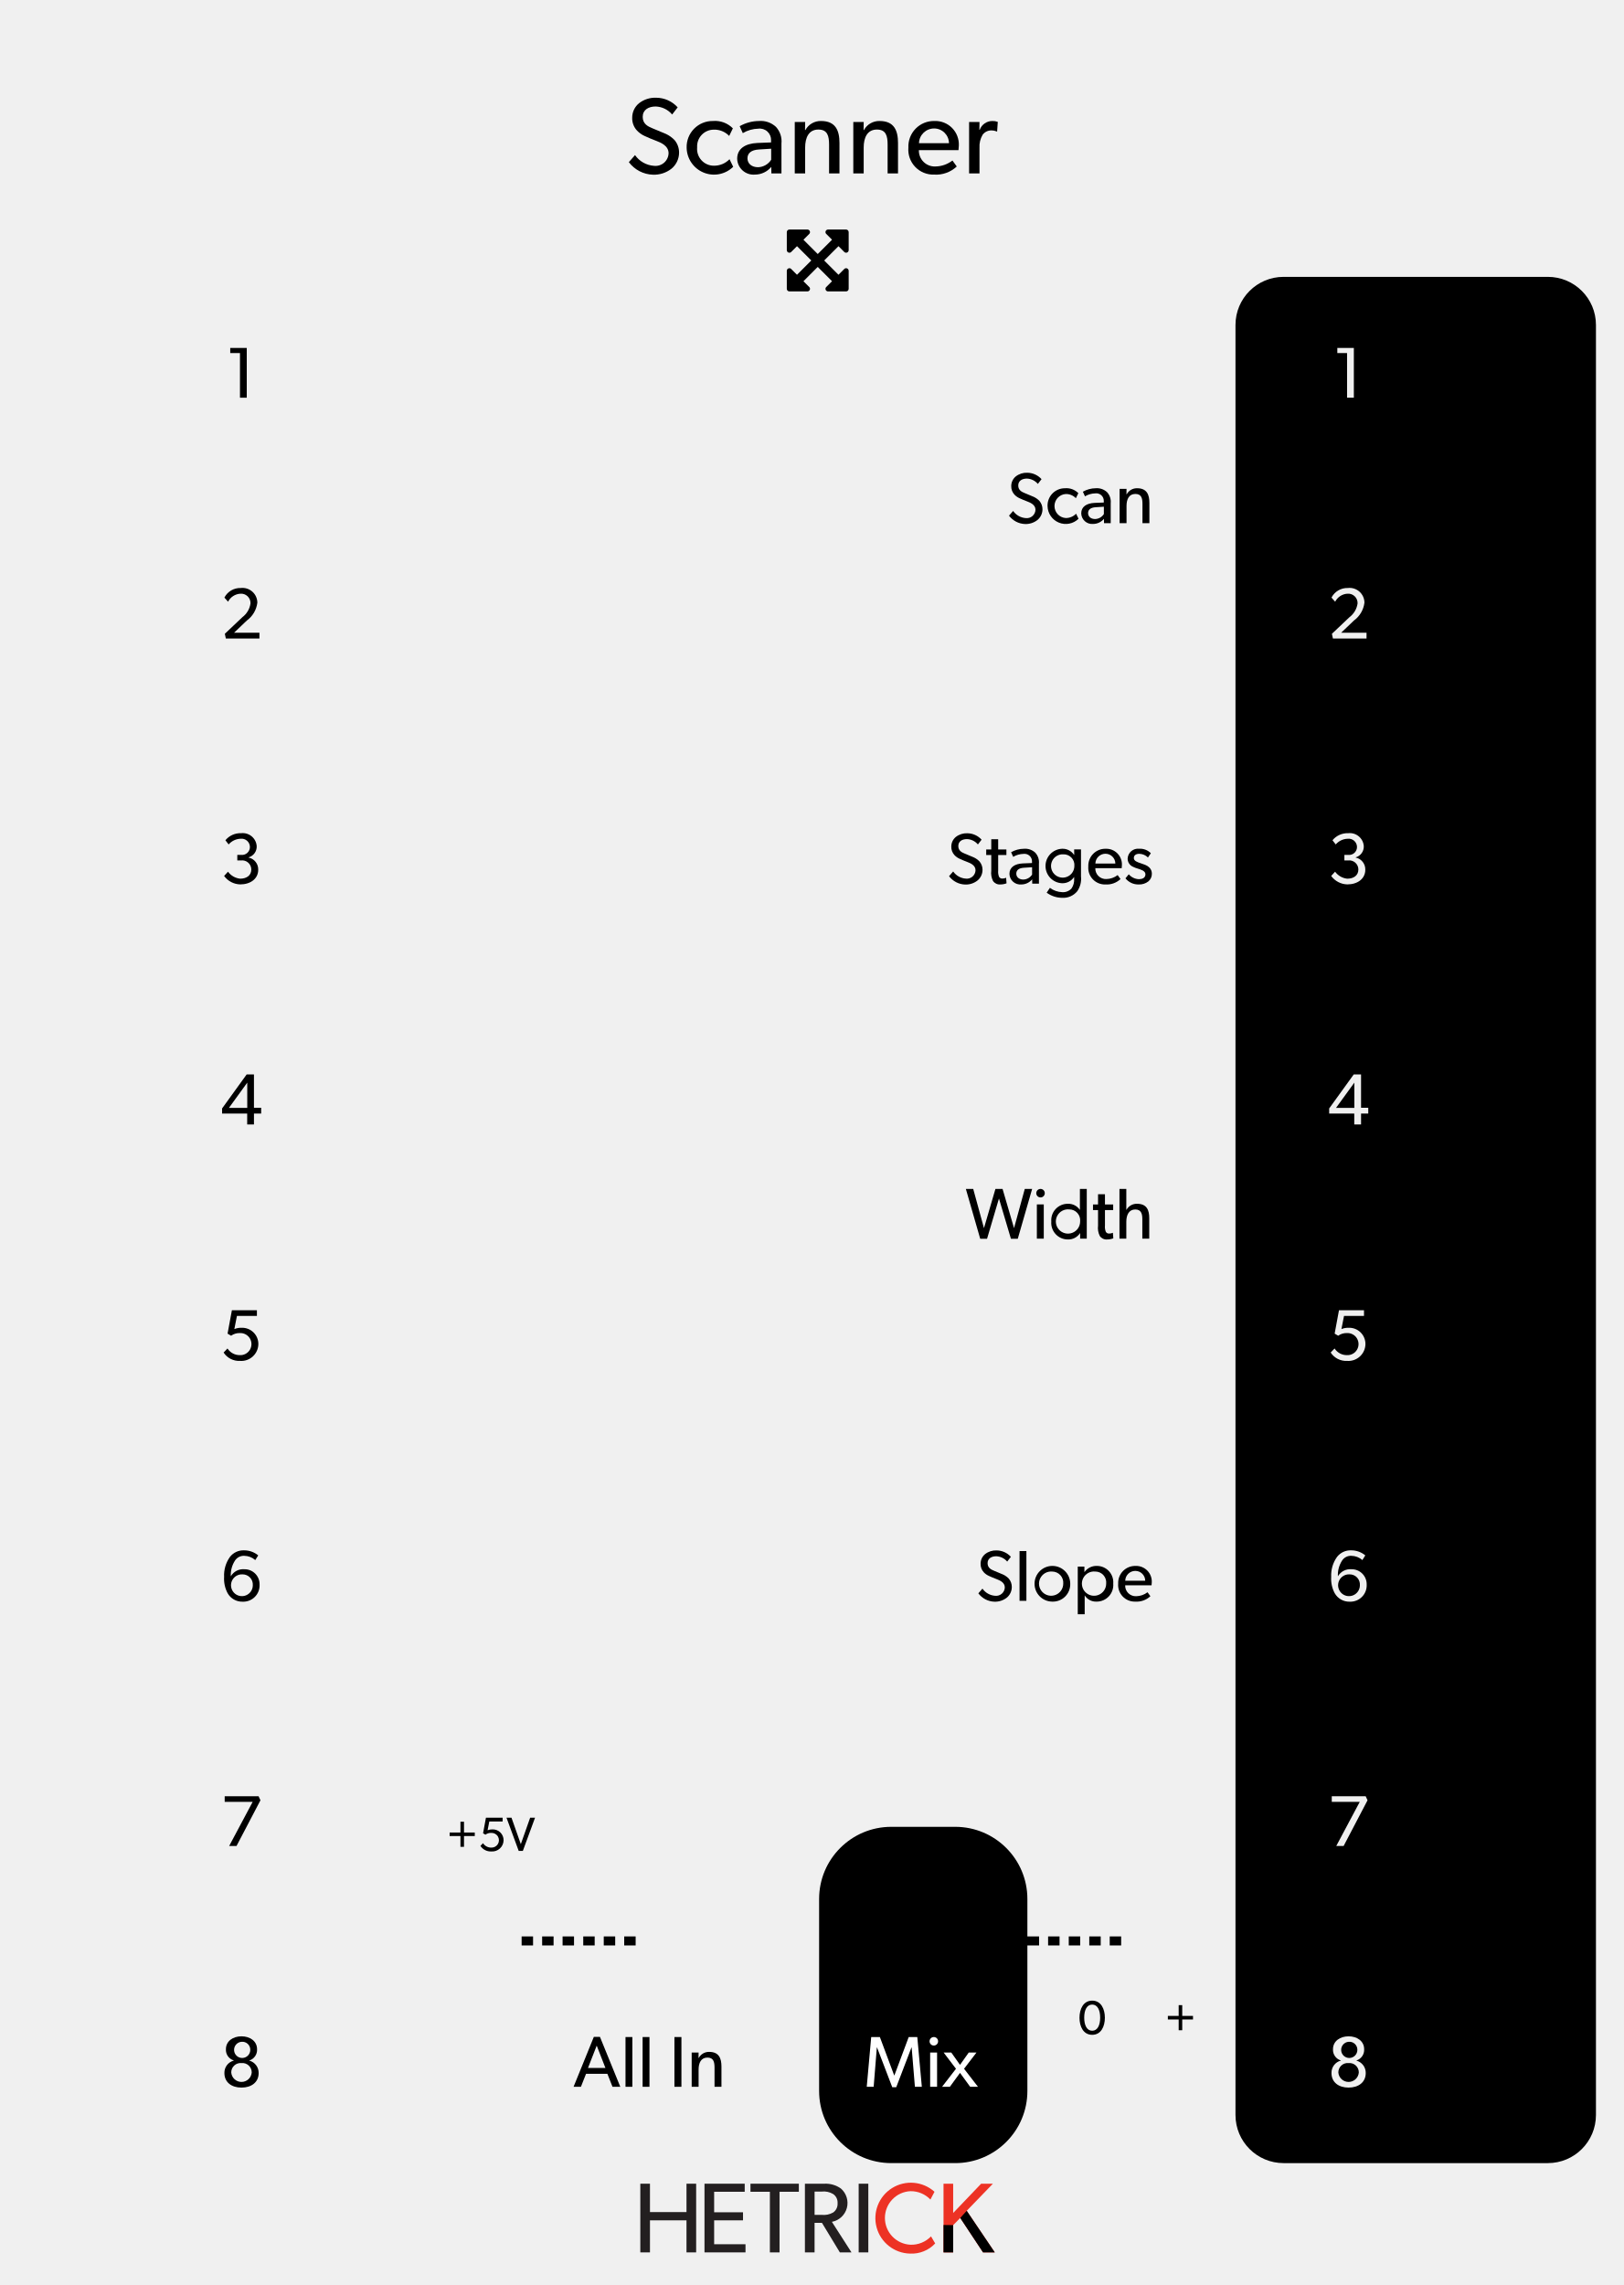
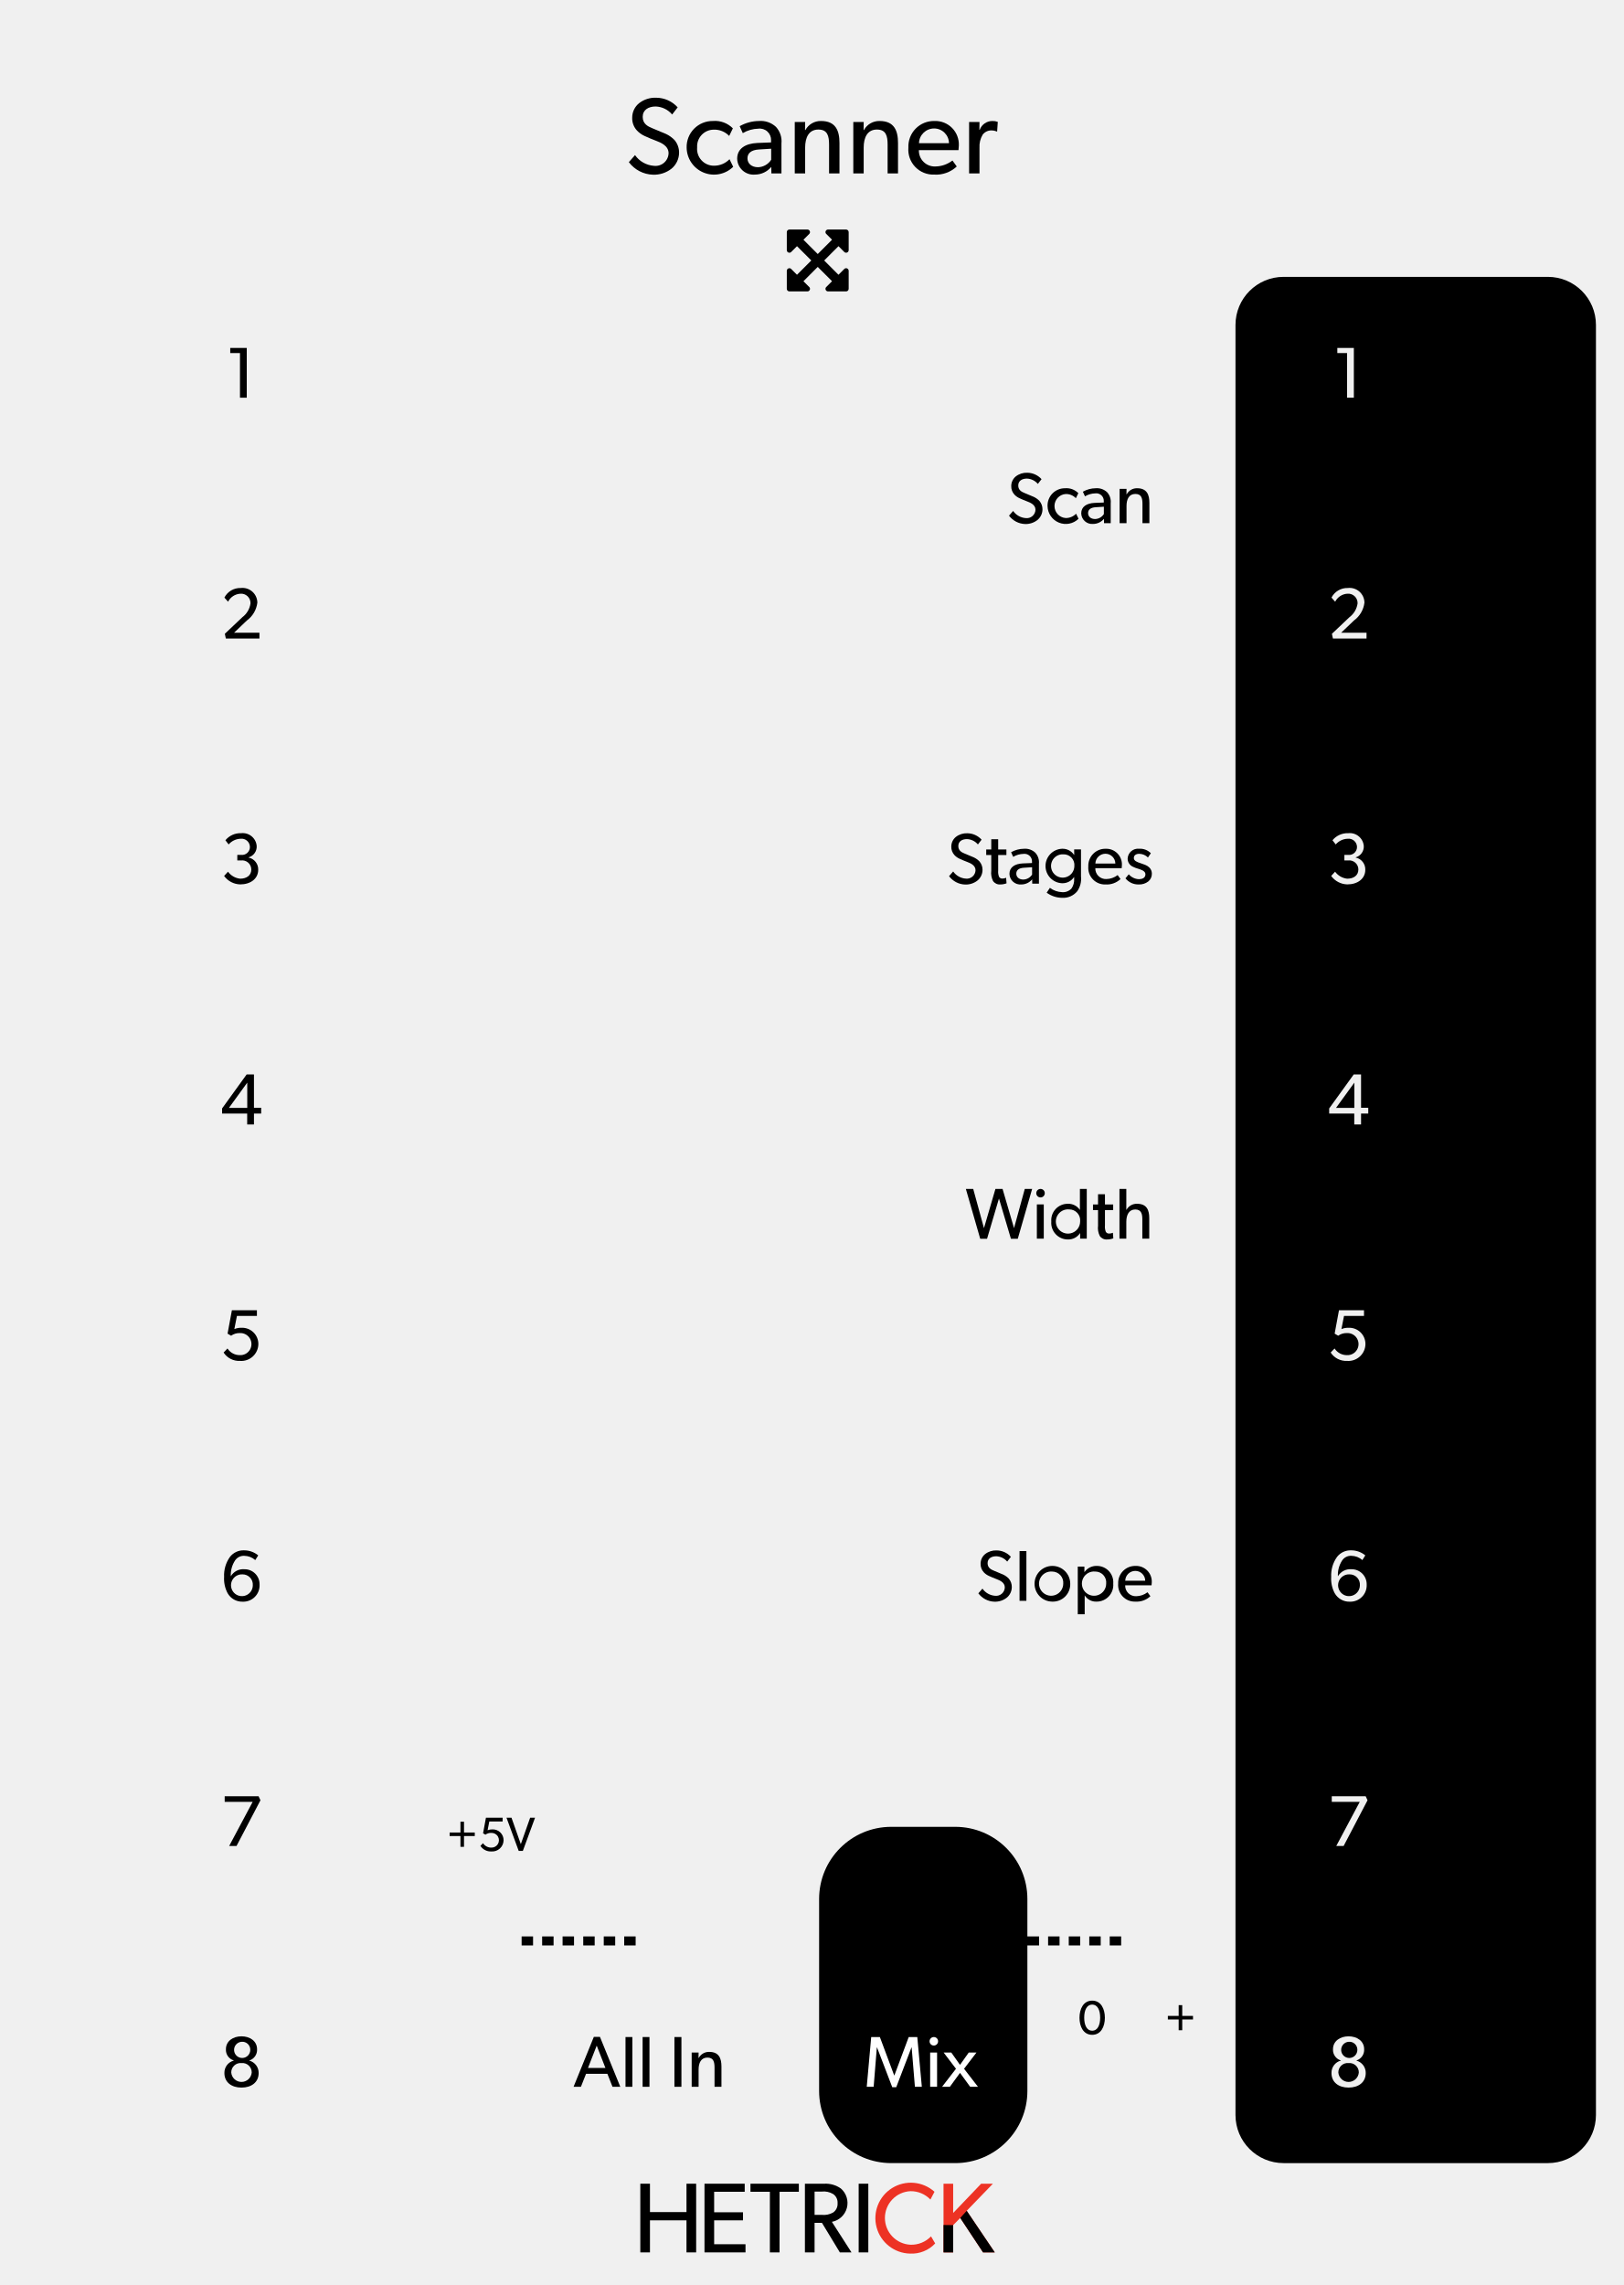
<svg xmlns="http://www.w3.org/2000/svg" id="svg8" width="270" height="380" viewBox="0 0 270 380" version="1.1">
  <defs id="defs1690" />
  <g id="layer1">
    <path id="rect817" d="M0,0H270V380H0Z" transform="translate(0 0.00002)" style="fill: #f0f0f0" />
  </g>
  <g id="g1503">
-     <path d="M115.784,374.578h-1.606v-5.331h-6.076v5.331h-1.606V363.155h1.606v4.719h6.076v-4.719h1.606Z" transform="translate(0 0.00002)" style="fill: #231f20" id="path1487" />
-     <path d="M123.992,374.578h-6.821V363.155h6.689v1.341h-5.083v3.411h4.801v1.341h-4.801v3.973h5.215Z" transform="translate(0 0.00002)" style="fill: #231f20" id="path1489" />
-     <path d="M132.865,364.496h-3.212v10.083h-1.606V364.496h-3.228v-1.341h8.046Z" transform="translate(0 0.00002)" style="fill: #231f20" id="path1491" />
-     <path d="M141.622,374.578h-1.937l-2.98-4.917h-1.225v4.917h-1.606V363.155h3.228a4.373,4.373,0,0,1,2.748.795,3.185,3.185,0,0,1-1.49,5.546Zm-3.046-9.702a3.047,3.047,0,0,0-1.92-.414h-1.175v3.874h1.175a3.159,3.159,0,0,0,1.92-.397,1.727,1.727,0,0,0,.729-1.54A1.698,1.698,0,0,0,138.575,364.877Z" transform="translate(0 0.00002)" style="fill: #231f20" id="path1493" />
-     <path d="M144.419,374.578h-1.606V363.155h1.606Z" transform="translate(0 0.00002)" style="fill: #231f20" id="path1495" />
+     <path d="M115.784,374.578h-1.606v-5.331h-6.076v5.331h-1.606V363.155h1.606v4.719h6.076v-4.719h1.606Z" transform="translate(0 0.00002)" style="fill:#000000" id="path1487" />
+     <path d="M123.992,374.578h-6.821V363.155h6.689v1.341h-5.083v3.411h4.801v1.341h-4.801v3.973h5.215Z" transform="translate(0 0.00002)" style="fill:#000000" id="path1489" />
+     <path d="M132.865,364.496h-3.212v10.083h-1.606V364.496h-3.228v-1.341h8.046Z" transform="translate(0 0.00002)" style="fill:#000000" id="path1491" />
+     <path d="M141.622,374.578h-1.937l-2.98-4.917h-1.225v4.917h-1.606V363.155h3.228a4.373,4.373,0,0,1,2.748.795,3.185,3.185,0,0,1-1.49,5.546Zm-3.046-9.702a3.047,3.047,0,0,0-1.92-.414h-1.175v3.874h1.175a3.159,3.159,0,0,0,1.92-.397,1.727,1.727,0,0,0,.729-1.54A1.698,1.698,0,0,0,138.575,364.877Z" transform="translate(0 0.00002)" style="fill:#000000" id="path1493" />
+     <path d="M144.419,374.578h-1.606V363.155h1.606Z" transform="translate(0 0.00002)" style="fill:#000000" id="path1495" />
    <path d="M155.542,373.088a5.355,5.355,0,0,1-4.172,1.689,5.895,5.895,0,1,1,4.056-10.281l-.679,1.291a4.527,4.527,0,0,0-3.311-1.391,4.458,4.458,0,0,0,0,8.907,4.522,4.522,0,0,0,3.411-1.391Z" transform="translate(0 0.00002)" style="fill: #ed3224" id="path1497" />
    <path d="M165.452,374.578H163.499L159.707,368.85l-1.175,1.192v4.536h-1.606V363.155h1.606v4.868l4.652-4.868h1.954l-4.354,4.503Z" transform="translate(0 0.00002)" style="fill: #ed3224" id="path1499" />
    <path d="M165.452,374.578H163.499L159.707,368.85l-1.175,1.192v4.536h-1.606V370.019l1.606.023,1.175-1.192,1.076-1.192.616.914.497.737Z" transform="translate(0 0.00002)" id="path1501" />
  </g>
  <g id="g1519">
    <path d="M111.648,28.08a4.703,4.703,0,0,1-3.043.972,5.203,5.203,0,0,1-4.015-2.088l1.026-1.17a4.201,4.201,0,0,0,3.151,1.783,2.174,2.174,0,0,0,2.431-2.089c0-1.296-1.386-1.8-2.017-2.052-.648-.252-1.513-.594-1.98-.829a3.998,3.998,0,0,1-1.243-.882,2.984,2.984,0,0,1-.81-2.161,3.091,3.091,0,0,1,1.134-2.395,4.361,4.361,0,0,1,2.863-.918A4.844,4.844,0,0,1,112.71,17.853l-.918,1.188a3.775,3.775,0,0,0-2.737-1.333c-1.225,0-2.161.576-2.161,1.729s.846,1.584,1.603,1.891l2.287.955a4.845,4.845,0,0,1,1.404,1.008,3.201,3.201,0,0,1,.756,2.089A3.46,3.46,0,0,1,111.648,28.08Z" transform="translate(0 0.00002)" id="path1505" />
    <path d="M121.944,27.738a4.554,4.554,0,0,1-7.742-3.169,4.316,4.316,0,0,1,4.375-4.448,4.162,4.162,0,0,1,3.313,1.225l-.612,1.26A3.374,3.374,0,0,0,118.721,21.562a2.776,2.776,0,0,0-2.772,2.953,2.786,2.786,0,0,0,2.791,3.043,3.555,3.555,0,0,0,2.593-1.081Z" transform="translate(0 0.00002)" id="path1507" />
    <path d="M129.972,28.836h-1.675l-.018-1.08a3.528,3.528,0,0,1-2.719,1.278,2.717,2.717,0,0,1-2.953-2.647c0-1.674,1.368-2.521,3.349-2.611l2.287-.09v-.342a1.877,1.877,0,0,0-2.125-1.944,5.257,5.257,0,0,0-2.575.738l-.522-1.152a6.587,6.587,0,0,1,3.205-.864,3.707,3.707,0,0,1,2.827.973,3.542,3.542,0,0,1,.918,2.772ZM128.261,24.731l-1.999.126c-1.386.072-1.944.666-1.944,1.476,0,.811.63,1.477,1.765,1.477a2.685,2.685,0,0,0,2.178-1.242Z" transform="translate(0 0.00002)" id="path1509" />
    <path d="M139.62,28.836H137.892V24.065c0-1.44-.253-2.521-1.783-2.521-1.602,0-2.196,1.35-2.196,2.989v4.303h-1.729V20.284h1.729l-.018,1.351h.054a2.888,2.888,0,0,1,2.61-1.513c2.431,0,3.062,1.603,3.062,3.655Z" transform="translate(0 0.00002)" id="path1511" />
    <path d="M149.357,28.836h-1.729V24.065c0-1.44-.253-2.521-1.783-2.521-1.603,0-2.196,1.35-2.196,2.989v4.303H141.921V20.284h1.729l-.019,1.351h.055a2.889,2.889,0,0,1,2.61-1.513c2.431,0,3.062,1.603,3.062,3.655Z" transform="translate(0 0.00002)" id="path1513" />
    <path d="M159.418,24.965h-6.59a2.637,2.637,0,0,0,2.755,2.719,4.734,4.734,0,0,0,2.827-.99l.72.99a5.021,5.021,0,0,1-3.763,1.351,4.147,4.147,0,0,1-4.285-4.483,4.242,4.242,0,0,1,4.339-4.43,3.905,3.905,0,0,1,4.052,4.087A7.365,7.365,0,0,1,159.418,24.965ZM157.834,23.813a2.471,2.471,0,0,0-2.467-2.449,2.516,2.516,0,0,0-2.521,2.449Z" transform="translate(0 0.00002)" id="path1515" />
    <path d="M165.843,21.868h-.072a2.263,2.263,0,0,0-.936-.18,1.789,1.789,0,0,0-1.404.72,3.788,3.788,0,0,0-.522,2.161v4.267h-1.729V20.284h1.729l-.019,1.314h.055a2.233,2.233,0,0,1,2.106-1.477,2.398,2.398,0,0,1,.9.145Z" transform="translate(0 0.00002)" id="path1517" />
  </g>
  <g id="g1537">
    <path d="M41.041,66.139H39.913V58.715H38.294v-.852h2.747Z" transform="translate(0 0.00002)" id="path1521" />
    <path d="M43.15,106.183H37.562l-.168-.78,2.926-2.771a3.46,3.46,0,0,0,1.343-2.291A1.563,1.563,0,0,0,39.96,98.735a2.45,2.45,0,0,0-2.027,1.331l-.611-.684a2.948,2.948,0,0,1,2.71-1.595,2.476,2.476,0,0,1,2.771,2.435,4.323,4.323,0,0,1-1.751,2.975l-2.123,2.027h4.222Z" transform="translate(0 0.00002)" id="path1523" />
    <path d="M39.96,147.076a3.409,3.409,0,0,1-2.687-1.403l.648-.708a2.879,2.879,0,0,0,2.015,1.163c1.08,0,1.859-.54,1.859-1.535a1.517,1.517,0,0,0-1.715-1.499h-.612v-.923h.612a1.32,1.32,0,0,0,1.487-1.343,1.392,1.392,0,0,0-1.559-1.343,2.74,2.74,0,0,0-1.979.947l-.54-.696a3.227,3.227,0,0,1,2.615-1.175,2.333,2.333,0,0,1,2.591,2.147,1.859,1.859,0,0,1-1.344,1.871v.036a2.005,2.005,0,0,1,1.595,2.027C42.946,146.152,41.639,147.076,39.96,147.076Z" transform="translate(0 0.00002)" id="path1525" />
    <path d="M43.438,185.189H42.239V187H41.111v-1.811H36.938v-.852l4.089-5.661h1.211v5.553H43.438Zm-2.314-.947v-4.198l-3.046,4.198Z" transform="translate(0 0.00002)" id="path1527" />
    <path d="M39.912,226.32a3.061,3.061,0,0,1-2.723-1.392l.648-.671a2.407,2.407,0,0,0,2.062,1.104,1.837,1.837,0,1,0,0-3.67,2.356,2.356,0,0,0-1.463.443l-.588-.348.72-3.886h4.161v.936H39.408l-.432,2.194a2.906,2.906,0,0,1,1.176-.216,2.694,2.694,0,0,1,2.818,2.711A2.842,2.842,0,0,1,39.912,226.32Z" transform="translate(0 0.00002)" id="path1529" />
    <path d="M40.356,266.364a2.783,2.783,0,0,1-2.507-1.427,5.124,5.124,0,0,1-.576-2.699,5.267,5.267,0,0,1,.972-3.322,2.84,2.84,0,0,1,2.375-1.091,3.649,3.649,0,0,1,2.327.84l-.492.779a2.801,2.801,0,0,0-1.823-.708,1.745,1.745,0,0,0-1.535.768,4.375,4.375,0,0,0-.708,2.639,2.366,2.366,0,0,1,2.243-1.175,2.489,2.489,0,0,1,2.542,2.542A2.716,2.716,0,0,1,40.356,266.364Zm-.024-4.545a1.813,1.813,0,1,0,1.715,1.811A1.697,1.697,0,0,0,40.332,261.819Z" transform="translate(0 0.00002)" id="path1531" />
    <path d="M43.318,299.39l-3.982,7.604H38.113l3.91-7.34H37.37v-.936h5.637Z" transform="translate(0 0.00002)" id="path1533" />
    <path d="M40.164,347.17c-1.631,0-2.842-.863-2.842-2.423a2.082,2.082,0,0,1,1.547-2.062v-.036a1.832,1.832,0,0,1-1.295-1.859c0-1.367,1.2-2.146,2.591-2.146s2.59.779,2.59,2.146a1.851,1.851,0,0,1-1.283,1.871v.024a2.106,2.106,0,0,1,1.547,2.062C43.019,346.307,41.795,347.17,40.164,347.17Zm0-4.078a1.554,1.554,0,0,0-1.703,1.571,1.709,1.709,0,0,0,3.406,0A1.555,1.555,0,0,0,40.164,343.092Zm0-3.538a1.348,1.348,0,1,0,1.463,1.344A1.324,1.324,0,0,0,40.164,339.554Z" transform="translate(0 0.00002)" id="path1535" />
  </g>
  <rect x="205.486" y="46.042" width="59.953" height="313.687" rx="8" ry="8" id="rect1539" />
  <g id="g1557" style="fill:#f0f0f0;fill-opacity:1">
    <path d="M225.172,66.139h-1.128V58.715H222.425v-.852h2.747Z" transform="translate(0 0.00002)" style="fill:#f0f0f0;fill-opacity:1" id="path1541" />
    <path d="M227.281,106.183h-5.589l-.168-.78,2.927-2.771a3.459,3.459,0,0,0,1.343-2.291,1.563,1.563,0,0,0-1.703-1.607,2.45,2.45,0,0,0-2.026,1.331l-.611-.684a2.948,2.948,0,0,1,2.71-1.595,2.475,2.475,0,0,1,2.771,2.435,4.325,4.325,0,0,1-1.751,2.975l-2.123,2.027h4.222Z" transform="translate(0 0.00002)" style="fill:#f0f0f0;fill-opacity:1" id="path1543" />
    <path d="M224.091,147.076a3.409,3.409,0,0,1-2.687-1.403l.648-.708a2.879,2.879,0,0,0,2.015,1.163c1.079,0,1.858-.54,1.858-1.535a1.517,1.517,0,0,0-1.715-1.499h-.611v-.923h.611a1.32,1.32,0,0,0,1.487-1.343,1.392,1.392,0,0,0-1.559-1.343,2.741,2.741,0,0,0-1.979.947l-.54-.696a3.228,3.228,0,0,1,2.615-1.175,2.333,2.333,0,0,1,2.591,2.147,1.86,1.86,0,0,1-1.344,1.871v.036a2.005,2.005,0,0,1,1.595,2.027C227.077,146.152,225.771,147.076,224.091,147.076Z" transform="translate(0 0.00002)" style="fill:#f0f0f0;fill-opacity:1" id="path1545" />
    <path d="M227.569,185.189h-1.199V187h-1.128v-1.811h-4.173v-.852l4.089-5.661h1.212v5.553h1.199Zm-2.314-.947v-4.198L222.208,184.242Z" transform="translate(0 0.00002)" style="fill:#f0f0f0;fill-opacity:1" id="path1547" />
    <path d="M224.043,226.32a3.061,3.061,0,0,1-2.723-1.392l.648-.671a2.407,2.407,0,0,0,2.062,1.104,1.837,1.837,0,1,0,0-3.67,2.356,2.356,0,0,0-1.463.443l-.588-.348.72-3.886h4.161v.936h-3.322l-.432,2.194a2.906,2.906,0,0,1,1.176-.216,2.694,2.694,0,0,1,2.818,2.711A2.842,2.842,0,0,1,224.043,226.32Z" transform="translate(0 0.00002)" style="fill:#f0f0f0;fill-opacity:1" id="path1549" />
    <path d="M224.487,266.364a2.781,2.781,0,0,1-2.507-1.427,5.118,5.118,0,0,1-.576-2.699,5.27,5.27,0,0,1,.972-3.322,2.84,2.84,0,0,1,2.375-1.091,3.648,3.648,0,0,1,2.326.84l-.491.779a2.803,2.803,0,0,0-1.823-.708,1.745,1.745,0,0,0-1.535.768,4.375,4.375,0,0,0-.707,2.639,2.366,2.366,0,0,1,2.242-1.175,2.489,2.489,0,0,1,2.543,2.542A2.716,2.716,0,0,1,224.487,266.364Zm-.024-4.545a1.813,1.813,0,1,0,1.715,1.811A1.697,1.697,0,0,0,224.463,261.819Z" transform="translate(0 0.00002)" style="fill:#f0f0f0;fill-opacity:1" id="path1551" />
    <path d="M227.449,299.39l-3.981,7.604h-1.224l3.91-7.34H221.501v-.936h5.637Z" transform="translate(0 0.00002)" style="fill:#f0f0f0;fill-opacity:1" id="path1553" />
    <path d="M224.295,347.17c-1.631,0-2.842-.863-2.842-2.423A2.081,2.081,0,0,1,223,342.685v-.036a1.832,1.832,0,0,1-1.296-1.859c0-1.367,1.2-2.146,2.591-2.146,1.392,0,2.591.779,2.591,2.146a1.852,1.852,0,0,1-1.283,1.871v.024a2.106,2.106,0,0,1,1.547,2.062C227.149,346.307,225.926,347.17,224.295,347.17Zm0-4.078a1.554,1.554,0,0,0-1.703,1.571,1.709,1.709,0,0,0,3.406,0A1.554,1.554,0,0,0,224.295,343.092Zm0-3.538a1.348,1.348,0,1,0,1.463,1.344A1.324,1.324,0,0,0,224.295,339.554Z" transform="translate(0 0.00002)" style="fill:#f0f0f0;fill-opacity:1" id="path1555" />
  </g>
  <g id="g1567">
    <path d="M172.521,86.497a3.136,3.136,0,0,1-2.027.648,3.468,3.468,0,0,1-2.675-1.391l.684-.78a2.8,2.8,0,0,0,2.1,1.188A1.448,1.448,0,0,0,172.221,84.77c0-.863-.924-1.199-1.344-1.367-.432-.168-1.008-.396-1.319-.552a2.666,2.666,0,0,1-.827-.587,1.989,1.989,0,0,1-.54-1.439,2.056,2.056,0,0,1,.756-1.595,2.904,2.904,0,0,1,1.906-.612,3.227,3.227,0,0,1,2.375,1.067l-.611.791a2.517,2.517,0,0,0-1.823-.888c-.815,0-1.439.384-1.439,1.151s.564,1.056,1.067,1.259l1.523.636a3.226,3.226,0,0,1,.936.672,2.132,2.132,0,0,1,.504,1.391A2.305,2.305,0,0,1,172.521,86.497Z" transform="translate(0 0.00002)" id="path1559" />
    <path d="M179.384,86.27a3.034,3.034,0,0,1-5.157-2.111,2.875,2.875,0,0,1,2.914-2.962,2.774,2.774,0,0,1,2.207.815l-.408.839a2.246,2.246,0,0,0-1.703-.695,2.002,2.002,0,0,0,.013,3.994,2.367,2.367,0,0,0,1.727-.72Z" transform="translate(0 0.00002)" id="path1561" />
    <path d="M184.736,87.001h-1.116l-.012-.72a2.348,2.348,0,0,1-1.811.852,1.81,1.81,0,0,1-1.967-1.763c0-1.116.911-1.679,2.23-1.739l1.523-.06v-.228a1.25,1.25,0,0,0-1.416-1.295,3.499,3.499,0,0,0-1.715.492l-.348-.768a4.39,4.39,0,0,1,2.135-.576,2.469,2.469,0,0,1,1.883.647,2.36,2.36,0,0,1,.612,1.847Zm-1.14-2.734-1.331.084c-.924.048-1.296.443-1.296.983,0,.54.42.983,1.176.983a1.79,1.79,0,0,0,1.451-.828Z" transform="translate(0 0.00002)" id="path1563" />
    <path d="M191.167,87.001h-1.151V83.823c0-.959-.167-1.679-1.187-1.679-1.067,0-1.464.899-1.464,1.991V87.001h-1.151V81.304h1.151l-.012.899h.036a1.924,1.924,0,0,1,1.739-1.007c1.619,0,2.038,1.067,2.038,2.435Z" transform="translate(0 0.00002)" id="path1565" />
  </g>
  <g id="g1581">
    <path d="M162.549,146.452a3.131,3.131,0,0,1-2.026.648,3.466,3.466,0,0,1-2.675-1.391l.684-.78a2.799,2.799,0,0,0,2.099,1.188,1.448,1.448,0,0,0,1.619-1.392c0-.863-.924-1.199-1.343-1.367-.433-.168-1.008-.396-1.319-.552a2.657,2.657,0,0,1-.828-.587,1.989,1.989,0,0,1-.539-1.439,2.059,2.059,0,0,1,.755-1.595,2.907,2.907,0,0,1,1.907-.612,3.229,3.229,0,0,1,2.375,1.067l-.612.791a2.513,2.513,0,0,0-1.822-.888c-.816,0-1.439.384-1.439,1.151s.563,1.056,1.067,1.259l1.523.636a3.252,3.252,0,0,1,.936.672,2.132,2.132,0,0,1,.503,1.391A2.302,2.302,0,0,1,162.549,146.452Z" transform="translate(0 0.00002)" id="path1569" />
    <path d="M167.409,146.896a2.883,2.883,0,0,1-1.043.192,1.339,1.339,0,0,1-1.212-.587,2.981,2.981,0,0,1-.287-1.703v-2.603h-.84V141.271h.84v-1.703h1.151V141.271h1.367v.924h-1.367v2.579a2.243,2.243,0,0,0,.144,1.043.597.597,0,0,0,.588.288,1.391,1.391,0,0,0,.588-.132Z" transform="translate(0 0.00002)" id="path1571" />
    <path d="M172.797,146.956h-1.116l-.012-.72a2.348,2.348,0,0,1-1.811.852,1.81,1.81,0,0,1-1.967-1.763c0-1.116.911-1.679,2.23-1.739l1.523-.06v-.228a1.25,1.25,0,0,0-1.416-1.295,3.499,3.499,0,0,0-1.715.492l-.348-.768a4.39,4.39,0,0,1,2.135-.576,2.469,2.469,0,0,1,1.883.647,2.36,2.36,0,0,1,.612,1.847Zm-1.14-2.734-1.331.084c-.924.048-1.296.443-1.296.983,0,.54.42.983,1.176.983a1.79,1.79,0,0,0,1.451-.828Z" transform="translate(0 0.00002)" id="path1573" />
    <path d="M179.792,145.757a3.611,3.611,0,0,1-.624,2.458,3.01,3.01,0,0,1-2.543,1.091,4.375,4.375,0,0,1-2.542-.852l.539-.803a3.612,3.612,0,0,0,2.039.719,1.902,1.902,0,0,0,1.56-.624,2.565,2.565,0,0,0,.432-1.595v-.288h-.024a2.284,2.284,0,0,1-1.99,1.02,2.869,2.869,0,0,1,0-5.733,2.275,2.275,0,0,1,1.99,1.007h.036l-.012-.899H179.792Zm-2.915-3.682a1.941,1.941,0,1,0,1.812,1.943A1.779,1.779,0,0,0,176.877,142.075Z" transform="translate(0 0.00002)" id="path1575" />
    <path d="M186.561,144.377H182.171a1.756,1.756,0,0,0,1.835,1.811,3.15,3.15,0,0,0,1.883-.66l.479.66a3.347,3.347,0,0,1-2.507.899,2.763,2.763,0,0,1-2.854-2.986,2.826,2.826,0,0,1,2.891-2.95,2.601,2.601,0,0,1,2.698,2.722C186.596,144.09,186.561,144.377,186.561,144.377Zm-1.056-.768a1.646,1.646,0,0,0-1.644-1.631,1.676,1.676,0,0,0-1.679,1.631Z" transform="translate(0 0.00002)" id="path1577" />
    <path d="M190.989,146.584a2.433,2.433,0,0,1-1.584.503,2.729,2.729,0,0,1-2.219-1.02l.552-.671a2.338,2.338,0,0,0,1.68.815c.527,0,1.091-.192,1.091-.815s-.899-.815-1.283-.948a4.233,4.233,0,0,1-.779-.3,1.468,1.468,0,0,1-.899-1.367,1.724,1.724,0,0,1,1.919-1.631,2.492,2.492,0,0,1,1.942.744l-.479.708a2.091,2.091,0,0,0-1.439-.612c-.552,0-.911.24-.911.708s.552.672,1.115.852c.312.108.528.18.768.276a2.178,2.178,0,0,1,.66.408,1.409,1.409,0,0,1,.455,1.056A1.623,1.623,0,0,1,190.989,146.584Z" transform="translate(0 0.00002)" id="path1579" />
  </g>
  <g id="g1593">
    <path d="M171.665,197.72l-2.387,8.287h-1.14l-1.991-6.692-1.979,6.692H163.029l-2.387-8.287h1.224l1.787,6.524,1.906-6.524h1.188l1.907,6.524,1.787-6.524Z" transform="translate(0 0.00002)" id="path1583" />
    <path d="M173.025,199.135a.708.708,0,1,1,.744-.708A.706.706,0,0,1,173.025,199.135Zm.576,6.86H172.45v-5.697h1.151Z" transform="translate(0 0.00002)" id="path1585" />
    <path d="M180.751,205.995h-1.104V205.083H179.624a2.317,2.317,0,0,1-2.003,1.044,2.762,2.762,0,0,1-2.771-2.986,2.733,2.733,0,0,1,2.746-2.95,2.301,2.301,0,0,1,1.991.995h.023v-3.466H180.751Zm-2.914-4.869a2.02,2.02,0,1,0,1.811,2.003A1.812,1.812,0,0,0,177.837,201.126Z" transform="translate(0 0.00002)" id="path1587" />
    <path d="M185.168,205.935a2.877,2.877,0,0,1-1.043.192,1.338,1.338,0,0,1-1.212-.588,2.98,2.98,0,0,1-.287-1.703V201.233h-.84v-.924h.84v-1.702h1.151v1.702h1.367v.924h-1.367v2.579a2.24,2.24,0,0,0,.144,1.043.597.597,0,0,0,.588.288,1.391,1.391,0,0,0,.588-.132Z" transform="translate(0 0.00002)" id="path1589" />
    <path d="M191.143,205.995h-1.151v-3.227c0-.815-.132-1.631-1.175-1.631-1.044,0-1.487.899-1.487,2.039v2.818h-1.14v-8.275h1.14v3.478h.023a1.946,1.946,0,0,1,1.752-1.007c1.643,0,2.038,1.055,2.038,2.41Z" transform="translate(0 0.00002)" id="path1591" />
  </g>
  <g id="g1605">
    <path d="M167.42,265.716a3.132,3.132,0,0,1-2.026.648,3.463,3.463,0,0,1-2.675-1.392l.684-.779a2.799,2.799,0,0,0,2.099,1.188,1.449,1.449,0,0,0,1.619-1.392c0-.863-.924-1.199-1.343-1.367-.433-.168-1.008-.396-1.319-.552a2.652,2.652,0,0,1-.828-.588,1.988,1.988,0,0,1-.539-1.439,2.06,2.06,0,0,1,.755-1.595,2.907,2.907,0,0,1,1.907-.611,3.227,3.227,0,0,1,2.375,1.067l-.612.791a2.513,2.513,0,0,0-1.822-.888c-.816,0-1.439.384-1.439,1.151s.563,1.056,1.067,1.26l1.523.636a3.227,3.227,0,0,1,.935.672,2.125,2.125,0,0,1,.504,1.391A2.302,2.302,0,0,1,167.42,265.716Z" transform="translate(0 0.00002)" id="path1595" />
    <path d="M170.71,266.22h-1.14v-8.275H170.71Z" transform="translate(0 0.00002)" id="path1597" />
    <path d="M174.993,266.352a2.969,2.969,0,1,1,3.01-2.962A2.888,2.888,0,0,1,174.993,266.352Zm0-5.001a2.016,2.016,0,1,0,1.847,2.003A1.854,1.854,0,0,0,174.993,261.351Z" transform="translate(0 0.00002)" id="path1599" />
    <path d="M182.385,266.352a2.212,2.212,0,0,1-1.967-1.02l-.013-.012v3.131h-1.151v-7.928h1.104v.899h.024a2.415,2.415,0,0,1,2.026-1.008,2.721,2.721,0,0,1,2.747,2.95A2.762,2.762,0,0,1,182.385,266.352Zm-.216-5.001a2.02,2.02,0,1,0,1.811,2.003A1.812,1.812,0,0,0,182.169,261.351Z" transform="translate(0 0.00002)" id="path1601" />
    <path d="M191.527,263.642H187.138a1.756,1.756,0,0,0,1.835,1.811,3.151,3.151,0,0,0,1.883-.659l.48.659a3.345,3.345,0,0,1-2.507.899,2.762,2.762,0,0,1-2.854-2.986,2.825,2.825,0,0,1,2.891-2.95,2.601,2.601,0,0,1,2.698,2.723A4.952,4.952,0,0,1,191.527,263.642Zm-1.056-.768a1.645,1.645,0,0,0-1.643-1.631,1.676,1.676,0,0,0-1.68,1.631Z" transform="translate(0 0.00002)" id="path1603" />
  </g>
  <path d="M137.078,43.317l2.378,2.378.965-.964a.42.42,0,0,1,.469-.094.433.433,0,0,1,.261.395v3.001a.431.431,0,0,1-.428.429h-3.002a.428.428,0,0,1-.395-.268.413.413,0,0,1,.094-.462l.965-.965-2.379-2.378-2.377,2.378.964.965a.412.412,0,0,1,.094.462.429.429,0,0,1-.395.268h-3.001a.432.432,0,0,1-.429-.429v-3.001a.429.429,0,0,1,.268-.395.412.412,0,0,1,.462.094l.965.964,2.378-2.378L132.557,40.939l-.965.964a.428.428,0,0,1-.73-.301v-3.001a.432.432,0,0,1,.429-.429h3.001a.429.429,0,0,1,.395.268.412.412,0,0,1-.094.462l-.964.965,2.377,2.378,2.379-2.378-.965-.965a.413.413,0,0,1-.094-.462.428.428,0,0,1,.395-.268h3.002a.431.431,0,0,1,.428.429v3.001a.433.433,0,0,1-.261.395.489.489,0,0,1-.167.034.425.425,0,0,1-.302-.127l-.965-.964Z" transform="translate(0 0.00002)" id="path1607" />
  <g id="g1619">
    <path d="M103.167,347.038h-1.295l-.852-2.159H97.471l-.852,2.159H95.396l3.37-8.3h1.019Zm-2.471-3.13-1.451-3.719-1.451,3.719Z" transform="translate(0 0.00002)" id="path1609" />
    <path d="M105.174,347.038h-1.139V338.763h1.139Z" transform="translate(0 0.00002)" id="path1611" />
    <path d="M108.019,347.038h-1.139V338.763h1.139Z" transform="translate(0 0.00002)" id="path1613" />
    <path d="M113.334,347.038h-1.163V338.763h1.163Z" transform="translate(0 0.00002)" id="path1615" />
    <path d="M119.992,347.038h-1.151v-3.179c0-.959-.167-1.679-1.187-1.679-1.067,0-1.463.899-1.463,1.991v2.866h-1.151v-5.697h1.151l-.012.9h.036a1.923,1.923,0,0,1,1.739-1.008c1.619,0,2.039,1.067,2.039,2.435Z" transform="translate(0 0.00002)" id="path1617" />
  </g>
  <rect x="136.234" y="303.805" width="34.641" height="55.923" rx="12" ry="12" id="rect1621" />
  <g id="g1629">
    <path d="M153.319,347.038H152.168l-.54-6.536h-.036l-2.53,6.608h-.66l-2.53-6.608H145.835l-.527,6.536h-1.151l.743-8.275h1.439l2.387,6.393H148.75l2.387-6.393h1.427Z" transform="translate(0 0.00002)" style="fill: #fff" id="path1623" />
    <path d="M155.279,340.178a.708.708,0,1,1,.744-.707A.706.706,0,0,1,155.279,340.178Zm.576,6.86H154.704v-5.697h1.151Z" transform="translate(0 0.00002)" style="fill: #fff" id="path1625" />
    <path d="M162.657,347.038h-1.296l-1.691-2.314-1.69,2.314h-1.296l2.315-2.998-2.051-2.699h1.271l1.451,2.051,1.452-2.051h1.283L160.342,344.04Z" transform="translate(0 0.00002)" style="fill: #fff" id="path1627" />
  </g>
  <g id="g1637">
    <path d="M78.965,305.342h-1.791v1.791h-.592v-1.791H74.784V304.75h1.799v-1.791h.592v1.791h1.791Z" transform="translate(0 0.00002)" id="path1631" />
    <path d="M81.719,307.9a2.041,2.041,0,0,1-1.815-.927l.432-.448a1.604,1.604,0,0,0,1.375.735,1.224,1.224,0,1,0,0-2.446,1.571,1.571,0,0,0-.976.296l-.392-.232.479-2.59h2.774v.623H81.383l-.288,1.464a1.918,1.918,0,0,1,.784-.145,1.796,1.796,0,0,1,1.879,1.808A1.895,1.895,0,0,1,81.719,307.9Z" transform="translate(0 0.00002)" id="path1633" />
    <path d="M88.989,302.288,86.959,307.812H86.271l-2.031-5.524h.832l1.551,4.397,1.551-4.397Z" transform="translate(0 0.00002)" id="path1635" />
  </g>
  <path d="M181.653,338.394c-1.487,0-2.111-1.407-2.111-2.839,0-1.438.632-2.846,2.111-2.846,1.487,0,2.11,1.407,2.11,2.846C183.764,336.986,183.141,338.394,181.653,338.394Zm0-5.029c-.888,0-1.327.911-1.327,2.175,0,1.256.439,2.175,1.327,2.175.887,0,1.327-.919,1.327-2.175C182.98,334.275,182.54,333.364,181.653,333.364Z" transform="translate(0 0.00002)" id="path1639" />
  <path d="M198.42,335.842h-1.791v1.791h-.592v-1.791h-1.799V335.25h1.799v-1.791h.592v1.791h1.791Z" transform="translate(0 0.00002)" id="path1641" />
  <rect x="96.248" y="315.501" width="10.248" height="14.998" style="fill:none" id="rect1643" />
  <rect x="86" y="315.501" width="10.248" height="14.998" style="fill:none" id="rect1653" />
  <rect x="177" y="315.501" width="10.248" height="14.998" style="fill:none" id="rect1665" />
  <rect x="166.752" y="315.501" width="10.248" height="14.998" style="fill:none" id="rect1675" />
  <g id="g1795">
    <rect x="97.005" y="322.031" width="1.902" height="1.5" style="fill:#000000;fill-opacity:1" id="rect1645" />
    <rect x="100.417" y="322.031" width="1.902" height="1.5" style="fill:#000000;fill-opacity:1" id="rect1647" />
    <rect x="103.818" y="322.031" width="1.902" height="1.5" style="fill:#000000;fill-opacity:1" id="rect1649" />
    <rect x="86.757" y="322.031" width="1.902" height="1.5" style="fill:#000000;fill-opacity:1" id="rect1655" />
    <rect x="90.169" y="322.031" width="1.902" height="1.5" style="fill:#000000;fill-opacity:1" id="rect1657" />
    <rect x="93.569" y="322.031" width="1.902" height="1.5" style="fill:#000000;fill-opacity:1" id="rect1659" />
    <rect x="177.757" y="322.031" width="1.902" height="1.5" style="fill:#000000;fill-opacity:1" id="rect1667" />
    <rect x="181.169" y="322.031" width="1.902" height="1.5" style="fill:#000000;fill-opacity:1" id="rect1669" />
    <rect x="184.569" y="322.031" width="1.902" height="1.5" style="fill:#000000;fill-opacity:1" id="rect1671" />
    <rect x="167.509" y="322.031" width="1.902" height="1.5" style="fill:#000000;fill-opacity:1" id="rect1677" />
    <rect x="170.296" y="322.031" width="2.527" height="1.5" style="fill:#000000;fill-opacity:1;stroke-width:1.153" id="rect1679" />
    <rect x="174.321" y="322.031" width="1.902" height="1.5" style="fill:#000000;fill-opacity:1" id="rect1681" />
  </g>
</svg>
